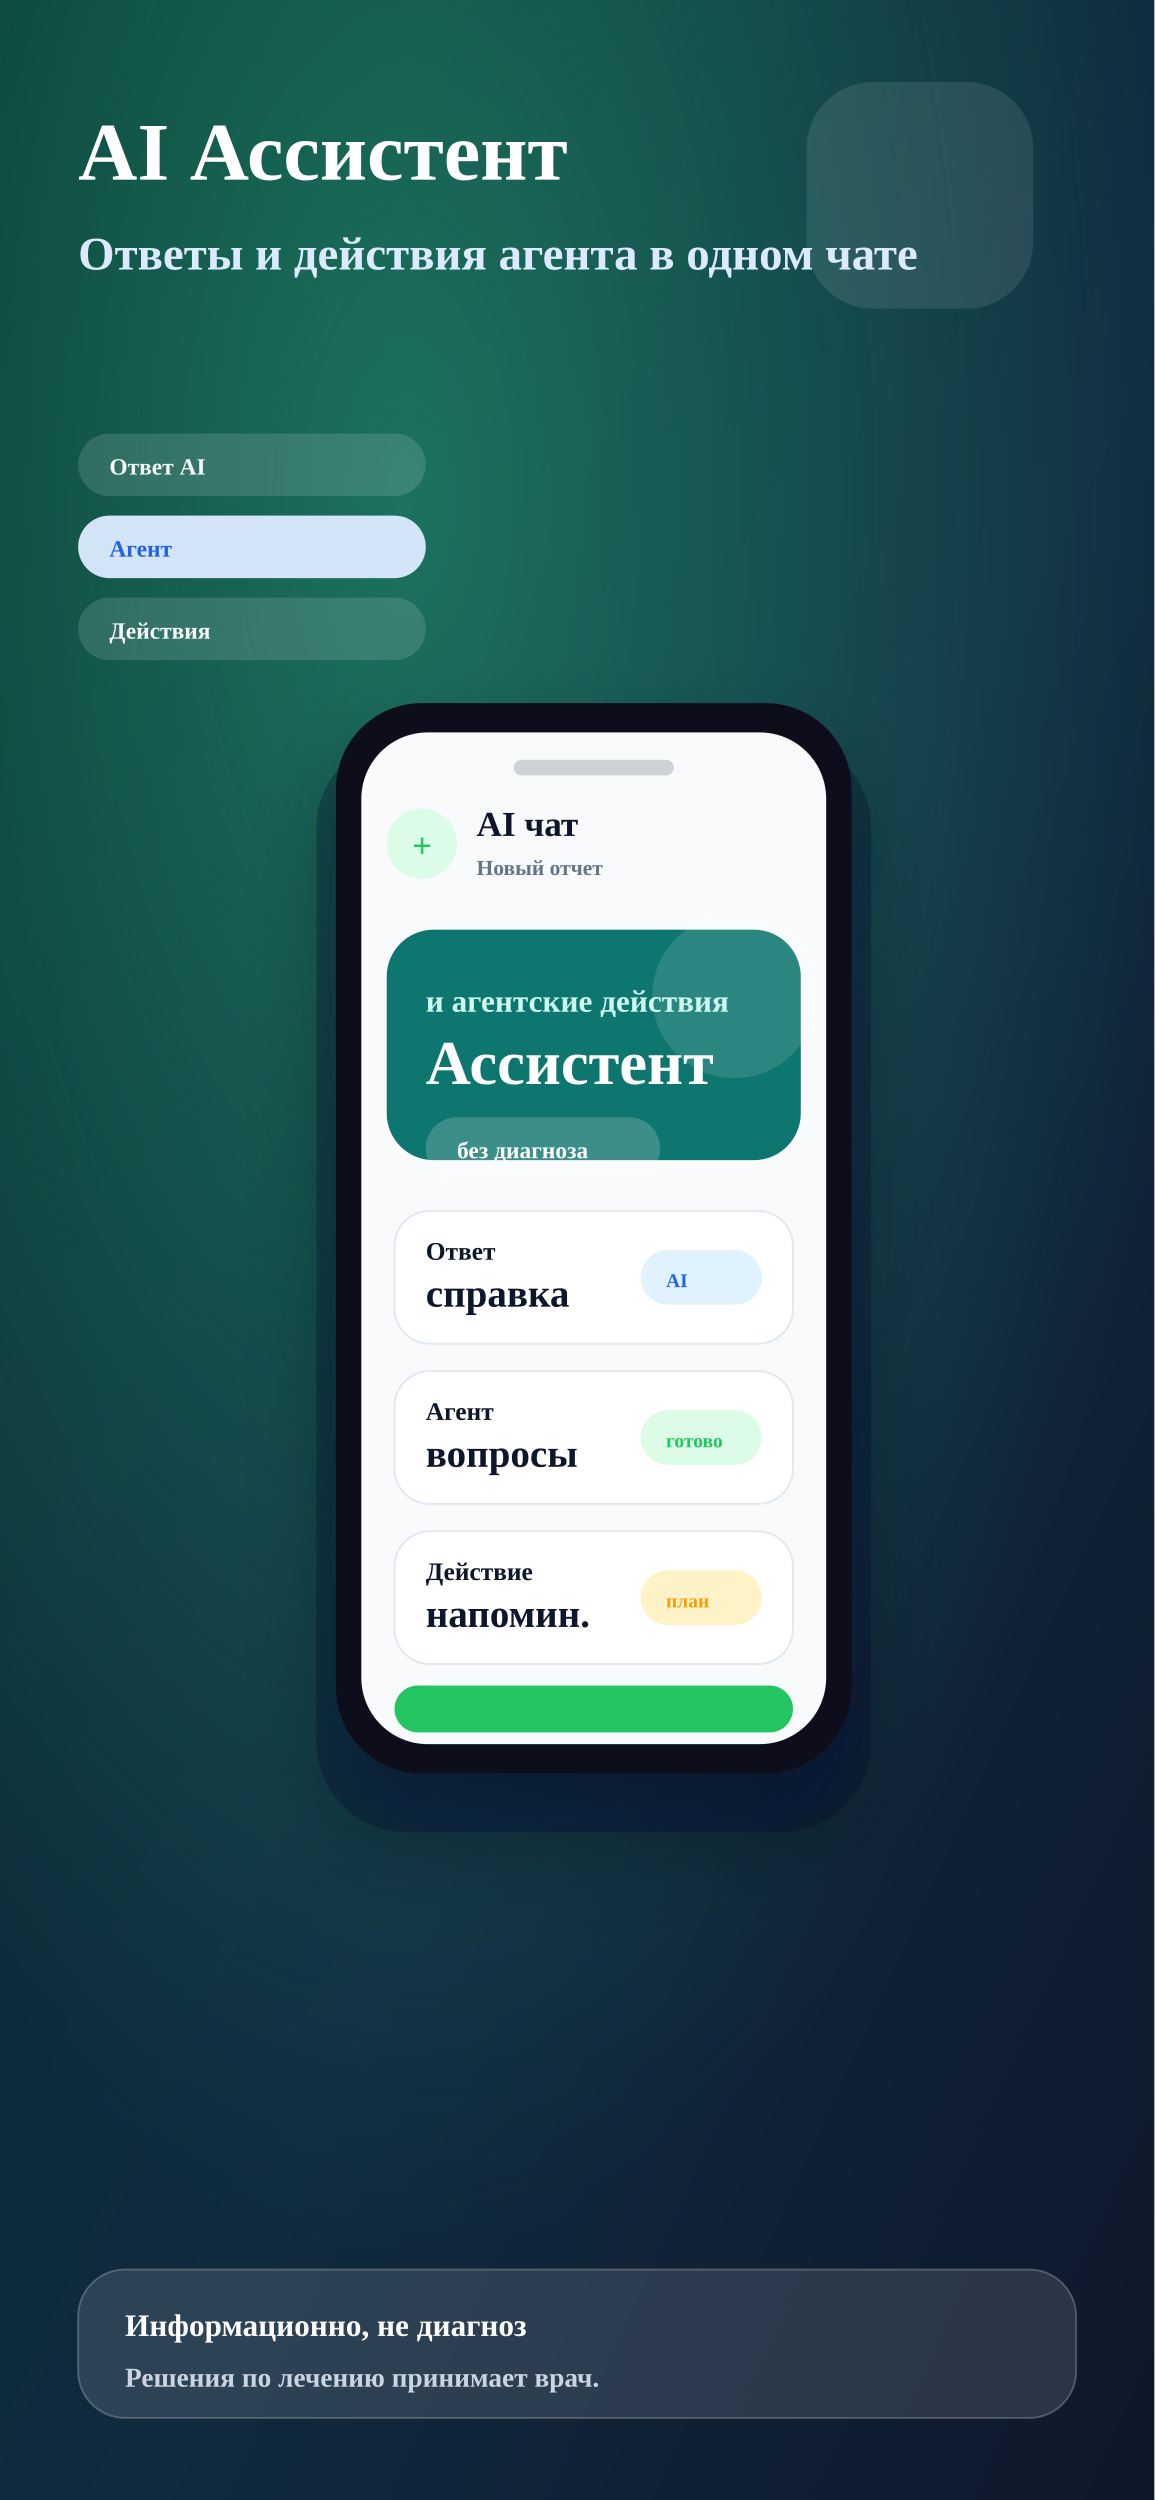
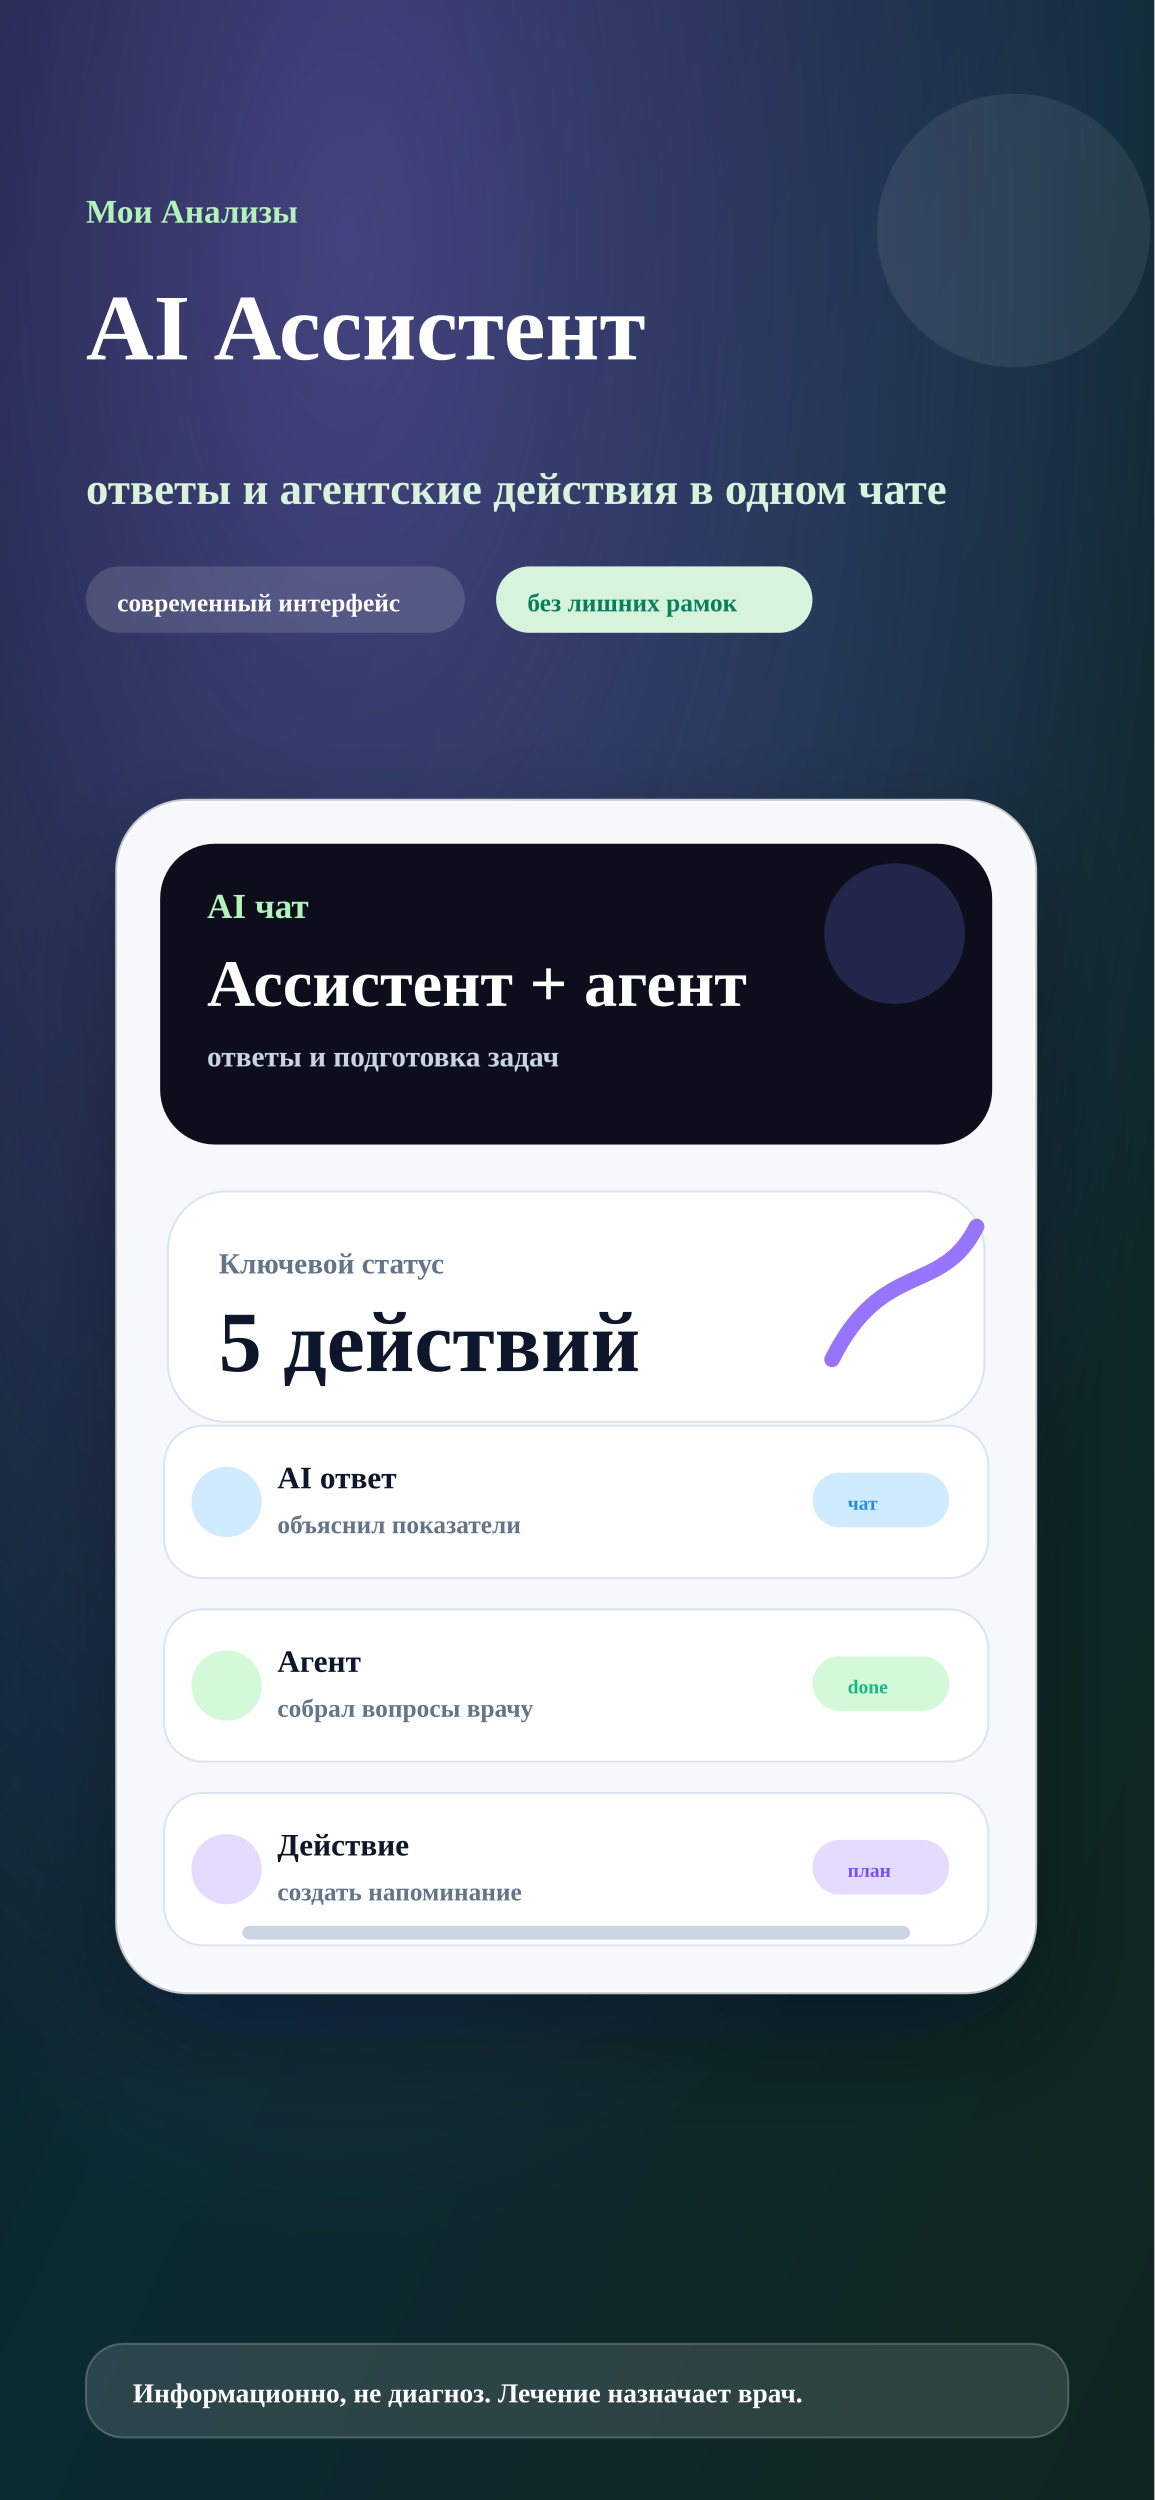
<svg xmlns="http://www.w3.org/2000/svg" width="591" height="1280" viewBox="0 0 591 1280">
  <defs>
    <linearGradient id="bg" x1="0" y1="0" x2="1" y2="1">
-       <stop offset="0" stop-color="#052e2b" />
-       <stop offset="0.56" stop-color="#102a3f" />
-       <stop offset="1" stop-color="#0f172a" />
+       <stop offset="0" stop-color="#06141f" />
+       <stop offset="0.48" stop-color="#0b2a32" />
+       <stop offset="1" stop-color="#10251f" />
    </linearGradient>
-     <radialGradient id="glow" cx="35%" cy="20%" r="70%">
-       <stop offset="0" stop-color="#34d399" stop-opacity="0.42" />
-       <stop offset="1" stop-color="#34d399" stop-opacity="0" />
+     <radialGradient id="wash" cx="30%" cy="10%" r="80%">
+       <stop offset="0" stop-color="#9775fa" stop-opacity="0.42" />
+       <stop offset="1" stop-color="#9775fa" stop-opacity="0" />
    </radialGradient>
-     <filter id="shadow" x="-30%" y="-30%" width="160%" height="160%">
-       <feDropShadow dx="0" dy="24" stdDeviation="22" flood-color="#020617" flood-opacity="0.35" />
+     <filter id="softShadow" x="-20%" y="-20%" width="140%" height="140%">
+       <feDropShadow dx="0" dy="22" stdDeviation="28" flood-color="#020617" flood-opacity="0.34" />
    </filter>
  </defs>
  <rect width="591" height="1280" fill="url(#bg)" />
-   <rect width="591" height="1280" fill="url(#glow)" />
-   <rect x="413" y="42" width="116" height="116" rx="34" fill="#ffffff" opacity="0.10" />
-   <text x="40" y="92" font-size="42" font-weight="900" fill="#ffffff">AI Ассистент</text>
-   <text x="40" y="138" font-size="24" font-weight="800" fill="#dbeafe">Ответы и действия агента в одном чате</text>
-   <g opacity="0.96">
-     <rect x="40" y="222" width="178" height="32" rx="16" fill="rgba(255,255,255,0.14)" />
-     <text x="56" y="243" font-size="12" font-weight="800" fill="#ffffff">Ответ AI</text>
-     <rect x="40" y="264" width="178" height="32" rx="16" fill="#dbeafe" />
-     <text x="56" y="285" font-size="12" font-weight="800" fill="#2563eb">Агент</text>
-     <rect x="40" y="306" width="178" height="32" rx="16" fill="rgba(255,255,255,0.14)" />
-     <text x="56" y="327" font-size="12" font-weight="800" fill="#ffffff">Действия</text>
-   </g>
-   <g filter="url(#shadow)">
-     <g transform="translate(172 360) scale(1)">
-       <rect x="-10" y="18" width="284" height="560" rx="46" fill="#020617" opacity="0.26" />
-       <rect width="264" height="548" rx="44" fill="#08111f" />
-       <rect x="13" y="15" width="238" height="518" rx="34" fill="#f8fafc" />
-       <rect x="91" y="29" width="82" height="8" rx="4" fill="#111827" opacity="0.18" />
-       <circle cx="44" cy="72" r="18" fill="#dcfce7" />
-       <text x="39" y="79" font-size="18" font-weight="900" fill="#22c55e">+</text>
-       <text x="72" y="68" font-size="18" font-weight="900" fill="#0f172a">AI чат</text>
-       <text x="72" y="88" font-size="11" font-weight="700" fill="#64748b">Новый отчет</text>
-       <rect x="26" y="116" width="212" height="118" rx="24" fill="#0f766e" />
-       <circle cx="204" cy="150" r="42" fill="#ffffff" opacity="0.12" />
-       <text x="46" y="158" font-size="16" font-weight="800" fill="#ccfbf1">и агентские действия</text>
-       <text x="46" y="195" font-size="32" font-weight="900" fill="#ffffff">Ассистент</text>
-       <rect x="46" y="212" width="120" height="32" rx="16" fill="rgba(255,255,255,0.18)" />
-       <text x="62" y="233" font-size="12" font-weight="800" fill="#ffffff">без диагноза</text>
-       <rect x="30" y="260" width="204" height="68" rx="18" fill="#fff" stroke="#e2e8f0" />
-       <text x="46" y="285" font-size="13" font-weight="800" fill="#0f172a">Ответ</text>
-       <text x="46" y="309" font-size="20" font-weight="900" fill="#0f172a">справка</text>
-       <rect x="156" y="280" width="62" height="28" rx="14" fill="#e0f2fe" />
-       <text x="169" y="299" font-size="10" font-weight="900" fill="#2563eb">AI</text>
-       <rect x="30" y="342" width="204" height="68" rx="18" fill="#fff" stroke="#e2e8f0" />
-       <text x="46" y="367" font-size="13" font-weight="800" fill="#0f172a">Агент</text>
-       <text x="46" y="391" font-size="20" font-weight="900" fill="#0f172a">вопросы</text>
-       <rect x="156" y="362" width="62" height="28" rx="14" fill="#dcfce7" />
-       <text x="169" y="381" font-size="10" font-weight="900" fill="#22c55e">готово</text>
-       <rect x="30" y="424" width="204" height="68" rx="18" fill="#fff" stroke="#e2e8f0" />
-       <text x="46" y="449" font-size="13" font-weight="800" fill="#0f172a">Действие</text>
-       <text x="46" y="473" font-size="20" font-weight="900" fill="#0f172a">напомин.</text>
-       <rect x="156" y="444" width="62" height="28" rx="14" fill="#fef3c7" />
-       <text x="169" y="463" font-size="10" font-weight="900" fill="#f59e0b">план</text>
-       <rect x="30" y="503" width="204" height="24" rx="12" fill="#22c55e" />
+   <rect width="591" height="1280" fill="url(#wash)" />
+   <circle cx="519" cy="118" r="70" fill="#ffffff" opacity="0.08" />
+   <text x="44" y="114" font-size="17" font-weight="900" fill="#b2f2bb">Мои Анализы</text>
+   <text x="44" y="184" font-size="48" font-weight="900" fill="#ffffff">AI Ассистент</text>
+   <text x="44" y="258" font-size="23" font-weight="800" fill="#d8f3dc">ответы и агентские действия в одном чате</text>
+   <rect x="44" y="290" width="194" height="34" rx="17" fill="rgba(255,255,255,0.14)" />
+   <text x="60" y="313" font-size="13" font-weight="800" fill="#ffffff">современный интерфейс</text>
+   <rect x="254" y="290" width="162" height="34" rx="17" fill="#d8f3dc" />
+   <text x="270" y="313" font-size="13" font-weight="800" fill="#087f5b">без лишних рамок</text>
+   <g filter="url(#softShadow)">
+     <g>
+       <rect x="60" y="410" width="470" height="610" rx="36" fill="#f6f8fb" stroke="rgba(255,255,255,0.72)" stroke-width="2" />
+       <rect x="82" y="432" width="426" height="154" rx="28" fill="#07111f" />
+       <circle cx="458" cy="478" r="36" fill="#9775fa" opacity="0.2" />
+       <text x="106" y="470" font-size="18" font-weight="900" fill="#b2f2bb">AI чат</text>
+       <text x="106" y="515" font-size="34" font-weight="900" fill="#ffffff">Ассистент + агент</text>
+       <text x="106" y="546" font-size="15" font-weight="800" fill="#cbd5e1">ответы и подготовка задач</text>
+       <rect x="86" y="610" width="418" height="118" rx="30" fill="#ffffff" stroke="#dbe3ee" />
+       <text x="112" y="652" font-size="15" font-weight="900" fill="#64748b">Ключевой статус</text>
+       <text x="112" y="702" font-size="44" font-weight="900" fill="#0f172a">5 действий</text>
+       <path d="M 426 696 C 452 644, 482 664, 500 628" fill="none" stroke="#9775fa" stroke-width="8" stroke-linecap="round" />
+       <rect x="84" y="730" width="422" height="78" rx="20" fill="#ffffff" stroke="#dbe3ee" />
+       <circle cx="116" cy="769" r="18" fill="#d0ebff" />
+       <text x="142" y="762" font-size="16" font-weight="900" fill="#0f172a">AI ответ</text>
+       <text x="142" y="785" font-size="13" font-weight="700" fill="#64748b">объяснил показатели</text>
+       <rect x="416" y="754" width="70" height="28" rx="14" fill="#d0ebff" />
+       <text x="434" y="773" font-size="10" font-weight="900" fill="#228be6">чат</text>
+       <rect x="84" y="824" width="422" height="78" rx="20" fill="#ffffff" stroke="#dbe3ee" />
+       <circle cx="116" cy="863" r="18" fill="#d3f9d8" />
+       <text x="142" y="856" font-size="16" font-weight="900" fill="#0f172a">Агент</text>
+       <text x="142" y="879" font-size="13" font-weight="700" fill="#64748b">собрал вопросы врачу</text>
+       <rect x="416" y="848" width="70" height="28" rx="14" fill="#d3f9d8" />
+       <text x="434" y="867" font-size="10" font-weight="900" fill="#12b886">done</text>
+       <rect x="84" y="918" width="422" height="78" rx="20" fill="#ffffff" stroke="#dbe3ee" />
+       <circle cx="116" cy="957" r="18" fill="#e5dbff" />
+       <text x="142" y="950" font-size="16" font-weight="900" fill="#0f172a">Действие</text>
+       <text x="142" y="973" font-size="13" font-weight="700" fill="#64748b">создать напоминание</text>
+       <rect x="416" y="942" width="70" height="28" rx="14" fill="#e5dbff" />
+       <text x="434" y="961" font-size="10" font-weight="900" fill="#7950f2">план</text>
+       <rect x="124" y="986" width="342" height="7" rx="4" fill="#cbd5e1" />
    </g>
  </g>
-   <rect x="40" y="1162" width="511" height="76" rx="24" fill="rgba(255,255,255,0.12)" stroke="rgba(255,255,255,0.22)" />
-   <text x="64" y="1196" font-size="16" font-weight="900" fill="#ffffff">Информационно, не диагноз</text>
-   <text x="64" y="1222" font-size="14" font-weight="700" fill="#cbd5e1">Решения по лечению принимает врач.</text>
+   <rect x="44" y="1200" width="503" height="48" rx="19" fill="rgba(255,255,255,0.13)" stroke="rgba(255,255,255,0.22)" />
+   <text x="68" y="1230" font-size="14" font-weight="900" fill="#ffffff">Информационно, не диагноз. Лечение назначает врач.</text>
</svg>
